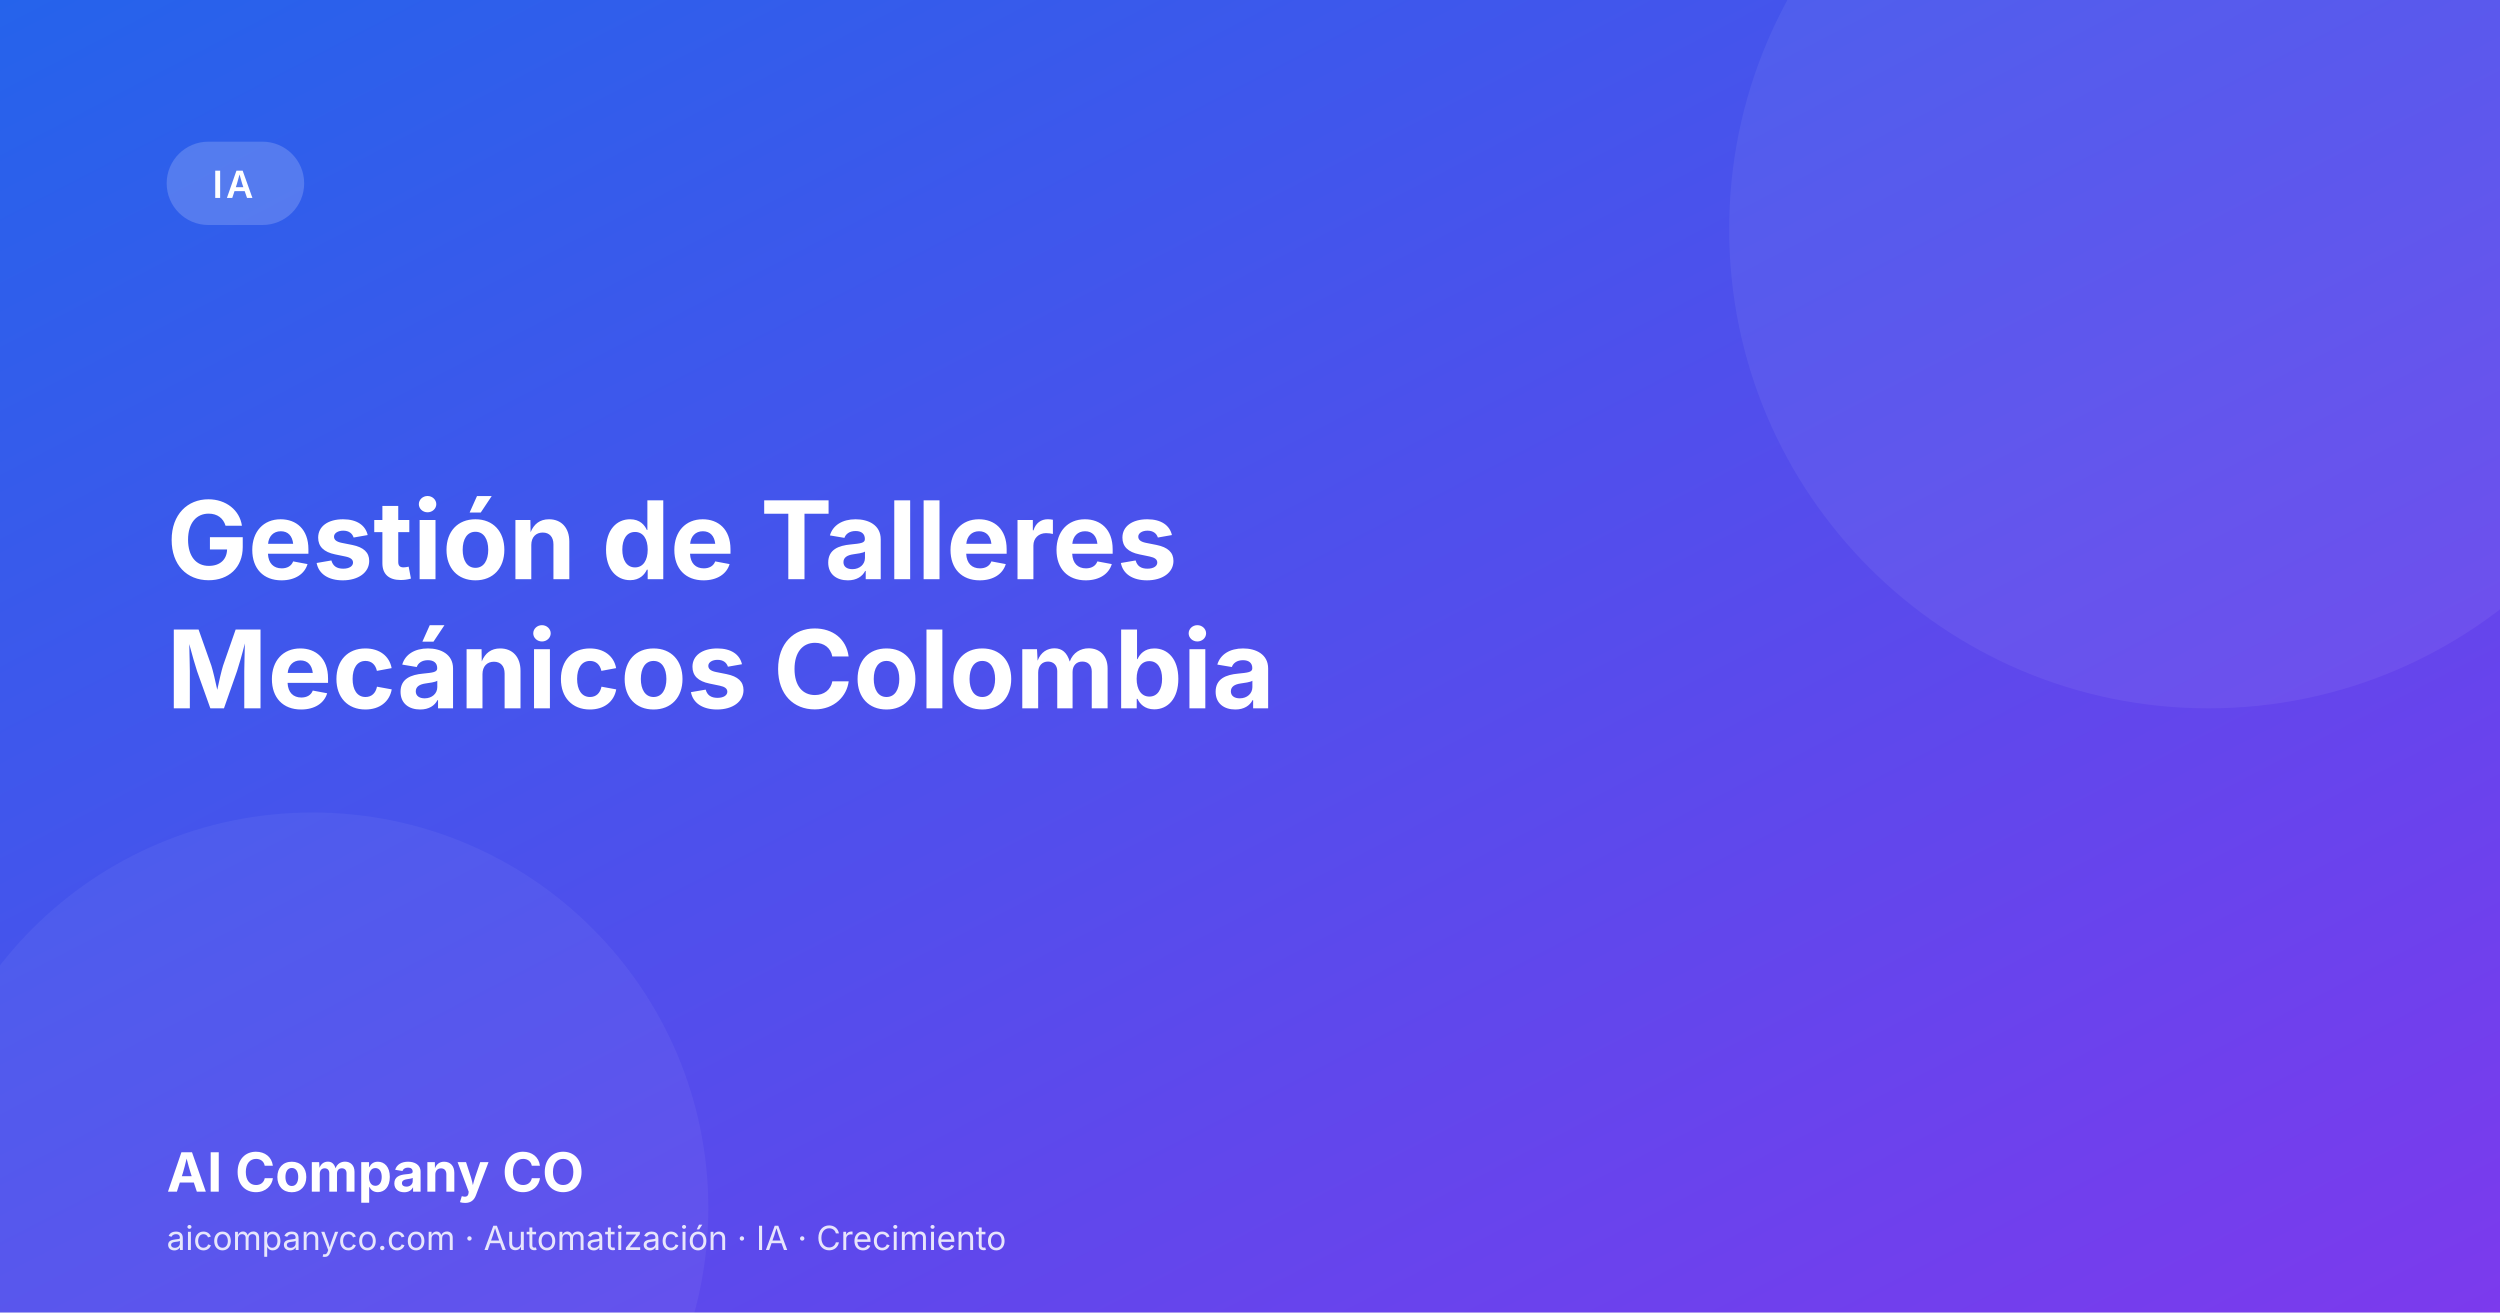
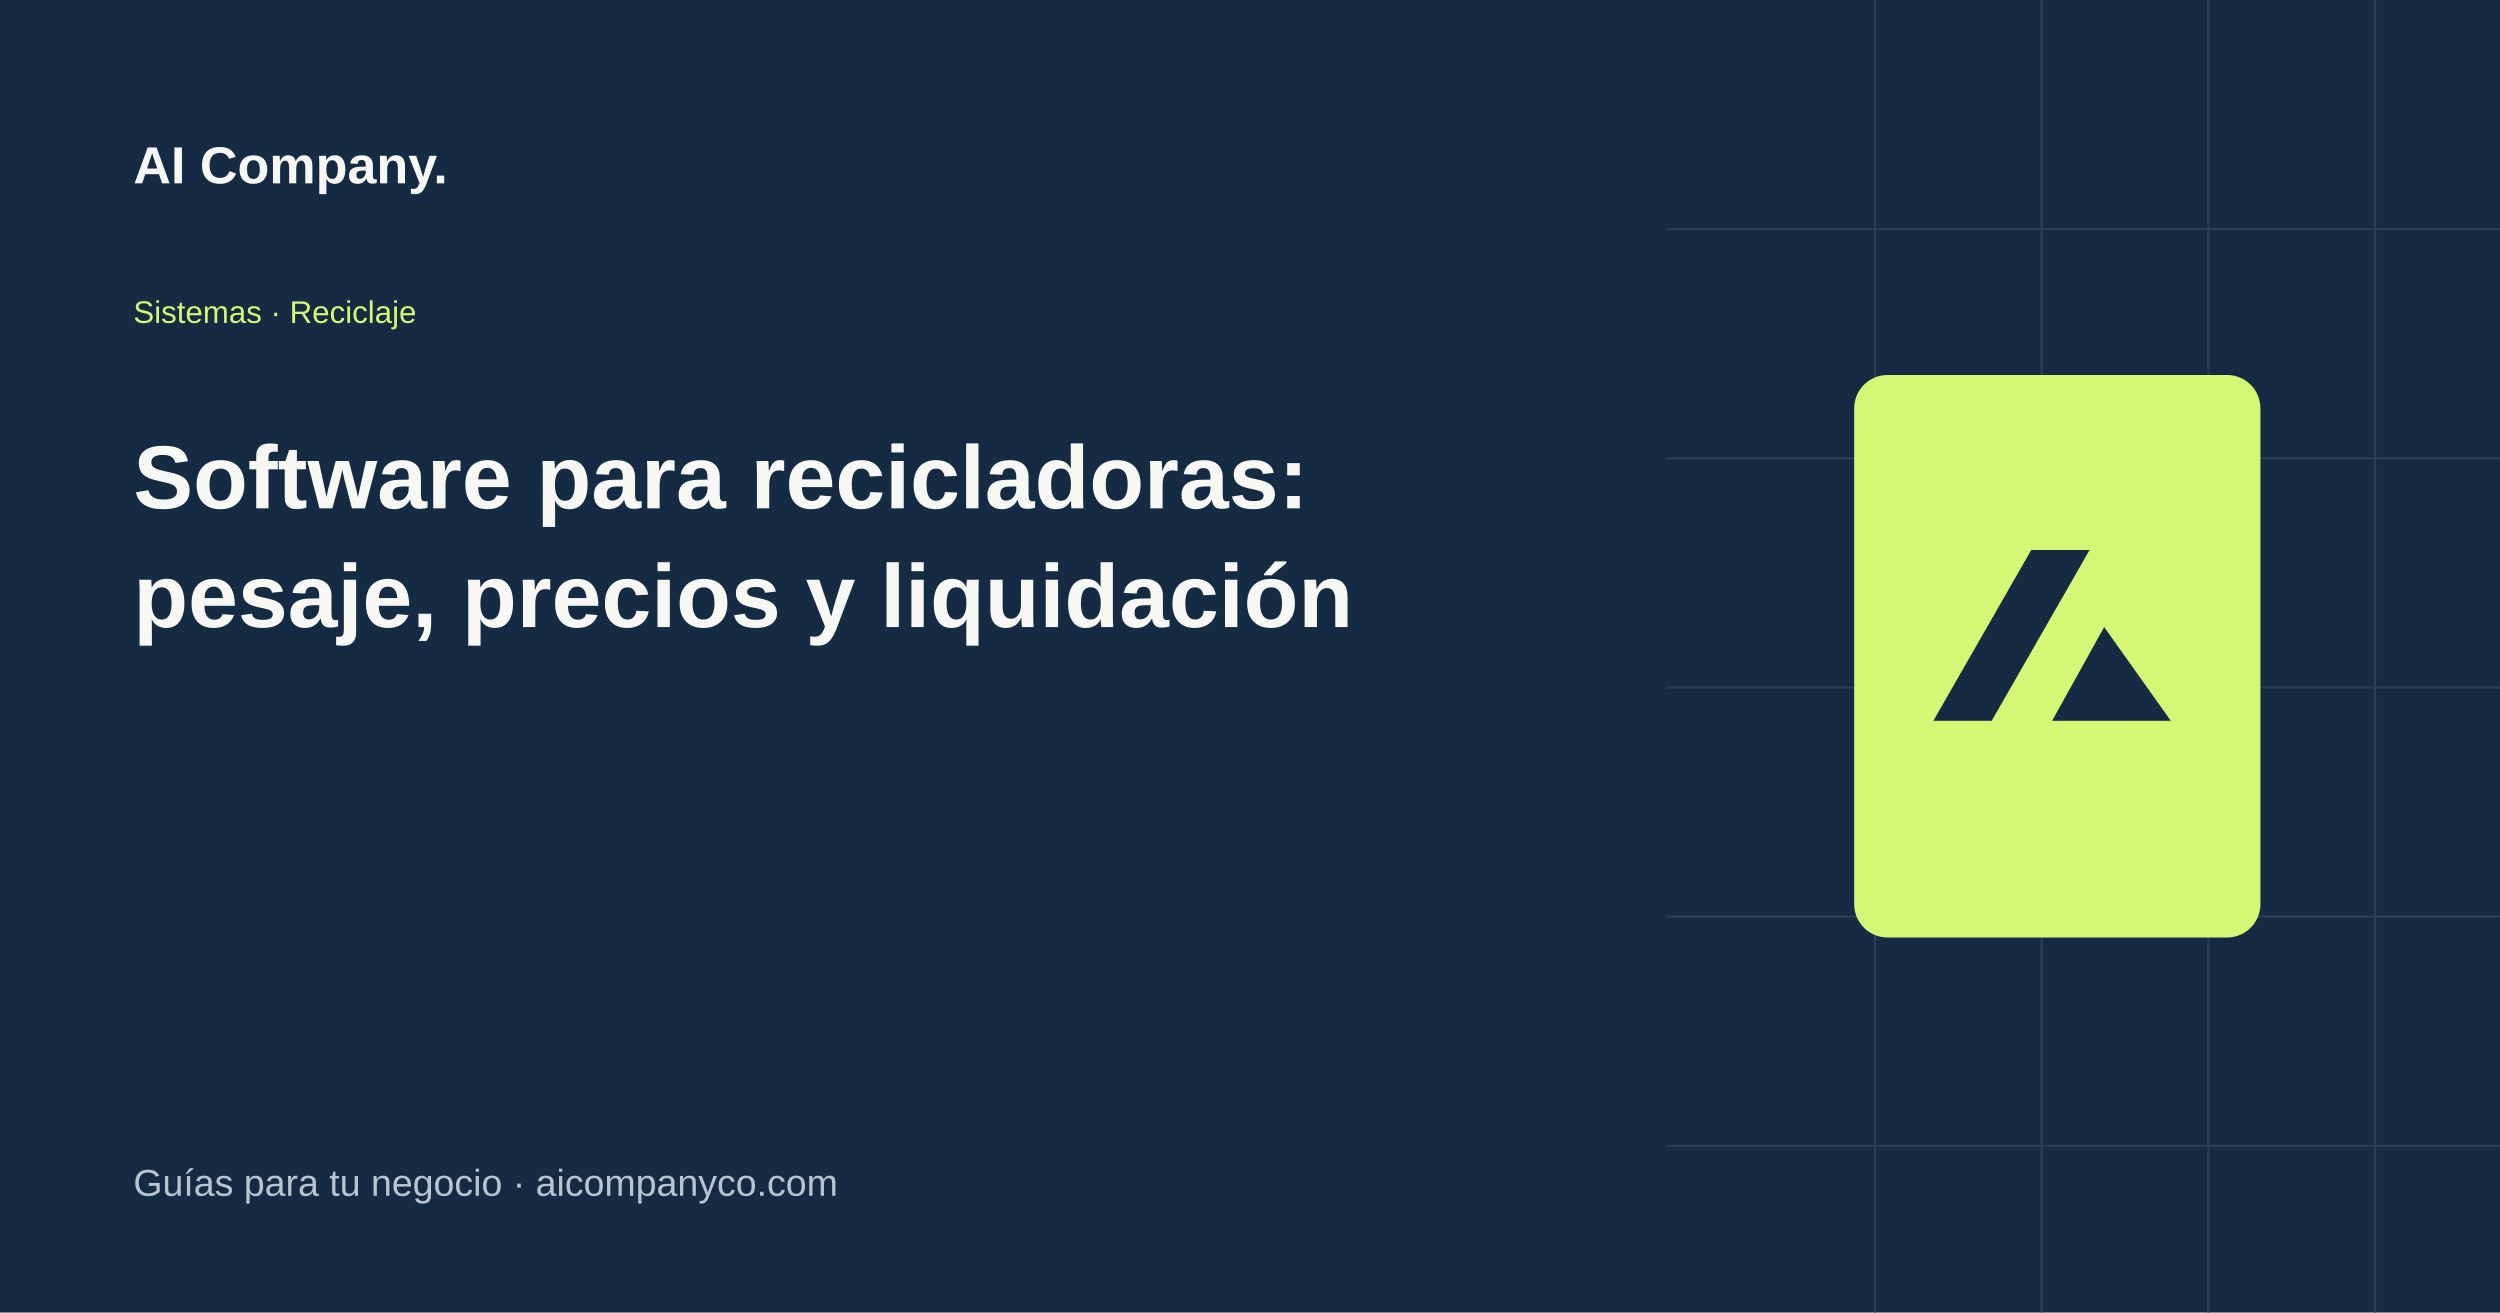
- <svg xmlns="http://www.w3.org/2000/svg" width="1200" height="630" viewBox="0 0 1200 630" role="img" aria-label="Gestión de Talleres Mecánicos Colombia">
-   <defs>
-     <linearGradient id="bg" x1="0" y1="0" x2="1" y2="1">
-       <stop offset="0" stop-color="#2563EB" />
-       <stop offset="1" stop-color="#7C3AED" />
-     </linearGradient>
-   </defs>
-   <rect width="1200" height="630" fill="url(#bg)" />
-   <circle cx="1060" cy="110" r="230" fill="#ffffff" opacity="0.06" />
-   <circle cx="150" cy="580" r="190" fill="#ffffff" opacity="0.05" />
-   <rect x="80" y="68" width="66" height="40" rx="20" fill="#ffffff" opacity="0.18" />
-   <text x="102" y="95" font-family="Inter, Arial, sans-serif" font-size="18" font-weight="600" fill="#ffffff" letter-spacing="1.5">IA</text>
-   <text font-family="'Space Grotesk', Inter, Arial, sans-serif" font-size="52" font-weight="700" fill="#ffffff">
-     <tspan x="80" y="278">Gestión de Talleres</tspan>
-     <tspan x="80" y="340">Mecánicos Colombia</tspan>
+ <svg xmlns="http://www.w3.org/2000/svg" width="1200" height="630" viewBox="0 0 1200 630">
+   <rect width="1200" height="630" fill="#142b43" />
+   <path d="M900 0v630M980 0v630M1060 0v630M1140 0v630M800 110h400M800 220h400M800 330h400M800 440h400M800 550h400" stroke="#294157" />
+   <rect x="890" y="180" width="195" height="270" rx="16" fill="#d4f775" />
+   <path d="m928 346 47-82h28l-47 82zm57 0 25-45 32 45z" fill="#142b43" />
+   <text x="64" y="88" font-family="Arial,sans-serif" font-size="25" font-weight="700" fill="#f7f8f4">AI Company.</text>
+   <text x="64" y="155" font-family="Arial,sans-serif" font-size="15" fill="#d4f775">Sistemas · Reciclaje</text>
+   <text x="64" y="244" font-family="Arial,sans-serif" font-size="43" font-weight="700" fill="#f7f8f4">
+     <tspan x="64" dy="0">Software para recicladoras:</tspan>
+     <tspan x="64" dy="57">pesaje, precios y liquidación</tspan>
  </text>
-   <text x="80" y="572" font-family="Inter, Arial, sans-serif" font-size="26" font-weight="700" fill="#ffffff">AI Company CO</text>
-   <text x="80" y="600" font-family="Inter, Arial, sans-serif" font-size="16" fill="#ffffff" opacity="0.85">aicompanyco.com · Automatización · IA · Crecimiento</text>
+   <text x="64" y="574" font-family="Arial,sans-serif" font-size="18" fill="#b7c5d0">Guías para tu negocio · aicompanyco.com</text>
</svg>
